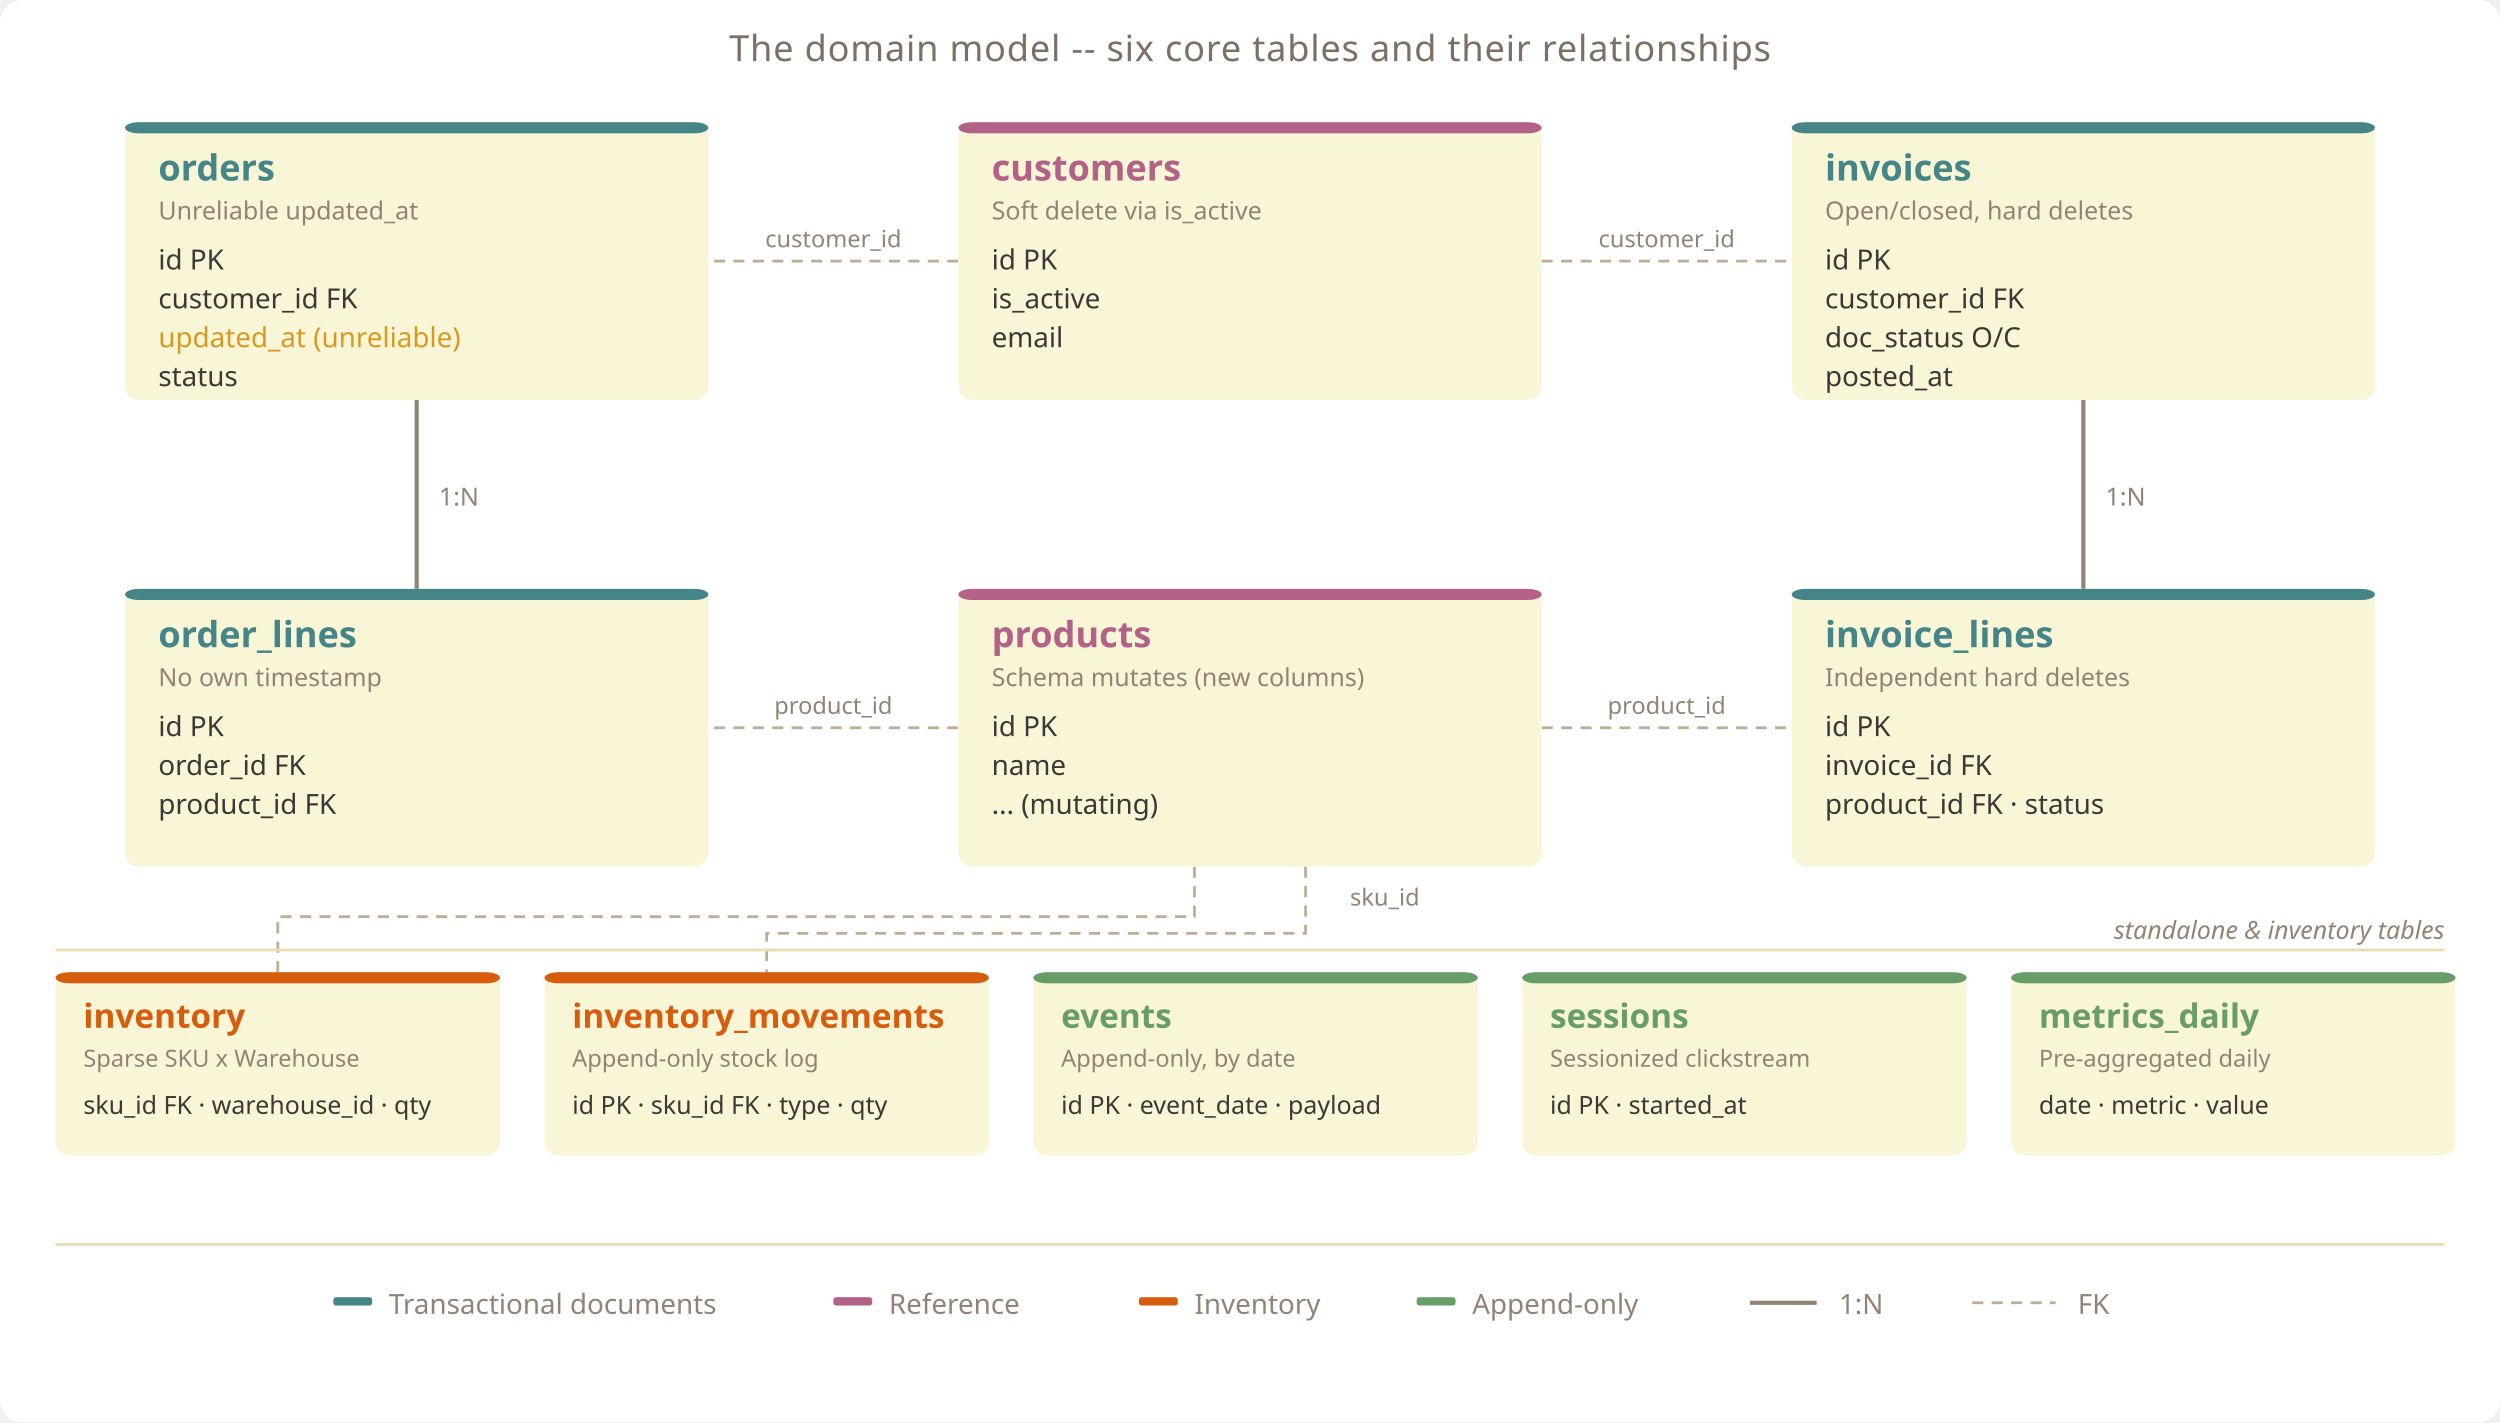
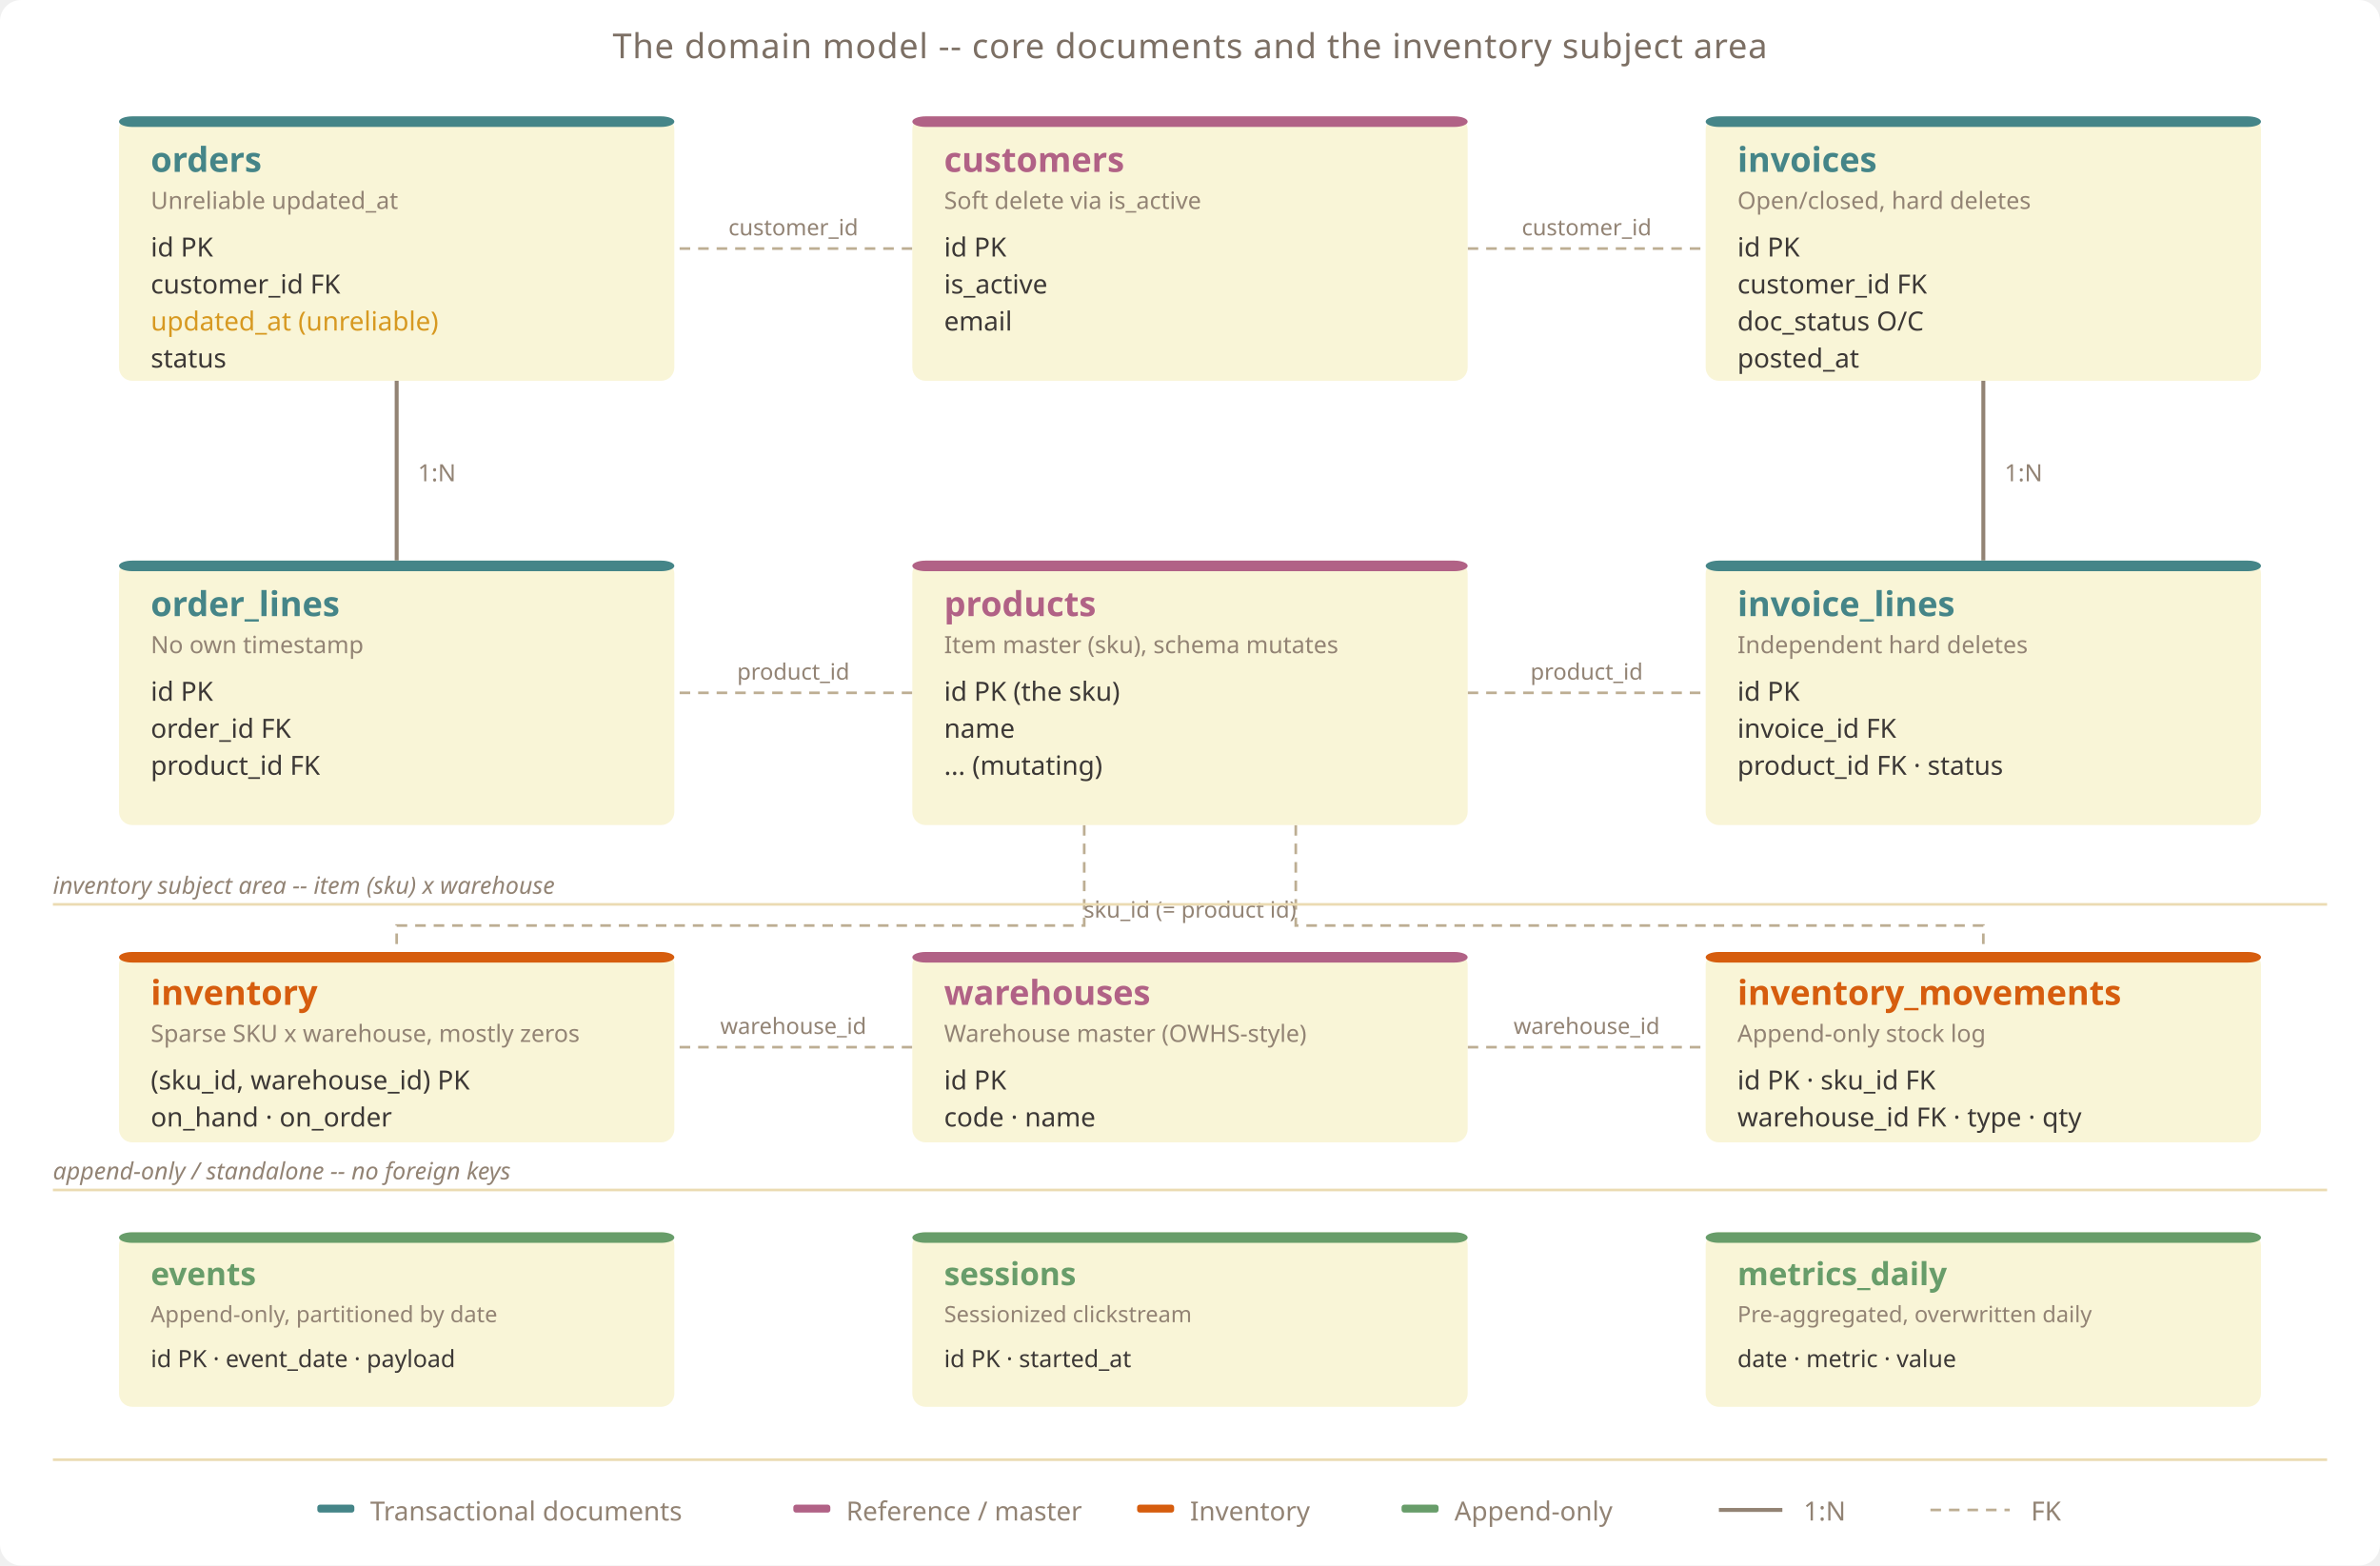
- <svg xmlns="http://www.w3.org/2000/svg" width="900" height="512" viewBox="0 0 900 512">
-   <rect width="900" height="512" fill="#ffffff" rx="8" />
-   <text x="450" y="22" text-anchor="middle" fill="#7c6f64" font-family="'Segoe UI', system-ui, sans-serif" font-size="13" letter-spacing="0.3">The domain model -- six core tables and their relationships</text>
+ <svg xmlns="http://www.w3.org/2000/svg" width="900" height="592" viewBox="0 0 900 592">
+   <rect width="900" height="592" fill="#ffffff" rx="8" />
+   <text x="450" y="22" text-anchor="middle" fill="#7c6f64" font-family="'Segoe UI', system-ui, sans-serif" font-size="13" letter-spacing="0.3">The domain model -- core documents and the inventory subject area</text>
  <line x1="150" y1="144" x2="150" y2="212" stroke="#928374" stroke-width="1.5" />
  <text x="158" y="182" fill="#928374" font-family="'Segoe UI', system-ui, sans-serif" font-size="9">1:N</text>
  <line x1="750" y1="144" x2="750" y2="212" stroke="#928374" stroke-width="1.5" />
  <text x="758" y="182" fill="#928374" font-family="'Segoe UI', system-ui, sans-serif" font-size="9">1:N</text>
  <line x1="345" y1="94" x2="255" y2="94" stroke="#bdae93" stroke-width="1" stroke-dasharray="4,3" />
  <text x="300" y="89" text-anchor="middle" fill="#928374" font-family="'Segoe UI', system-ui, sans-serif" font-size="8.5">customer_id</text>
  <line x1="555" y1="94" x2="645" y2="94" stroke="#bdae93" stroke-width="1" stroke-dasharray="4,3" />
  <text x="600" y="89" text-anchor="middle" fill="#928374" font-family="'Segoe UI', system-ui, sans-serif" font-size="8.5">customer_id</text>
  <line x1="345" y1="262" x2="255" y2="262" stroke="#bdae93" stroke-width="1" stroke-dasharray="4,3" />
  <text x="300" y="257" text-anchor="middle" fill="#928374" font-family="'Segoe UI', system-ui, sans-serif" font-size="8.5">product_id</text>
  <line x1="555" y1="262" x2="645" y2="262" stroke="#bdae93" stroke-width="1" stroke-dasharray="4,3" />
  <text x="600" y="257" text-anchor="middle" fill="#928374" font-family="'Segoe UI', system-ui, sans-serif" font-size="8.5">product_id</text>
-   <path d="M 430 312 L 430 330 L 100 330 L 100 350" stroke="#bdae93" stroke-width="1" fill="none" stroke-dasharray="4,3" />
-   <path d="M 470 312 L 470 336 L 276 336 L 276 350" stroke="#bdae93" stroke-width="1" fill="none" stroke-dasharray="4,3" />
-   <text x="486" y="326" fill="#928374" font-family="'Segoe UI', system-ui, sans-serif" font-size="8.5">sku_id</text>
+   <path d="M 410 312 L 410 350 L 150 350 L 150 360" stroke="#bdae93" stroke-width="1" fill="none" stroke-dasharray="4,3" />
+   <path d="M 490 312 L 490 350 L 750 350 L 750 360" stroke="#bdae93" stroke-width="1" fill="none" stroke-dasharray="4,3" />
+   <text x="450" y="347" text-anchor="middle" fill="#928374" font-family="'Segoe UI', system-ui, sans-serif" font-size="8.5">sku_id (= product id)</text>
+   <line x1="345" y1="396" x2="255" y2="396" stroke="#bdae93" stroke-width="1" stroke-dasharray="4,3" />
+   <text x="300" y="391" text-anchor="middle" fill="#928374" font-family="'Segoe UI', system-ui, sans-serif" font-size="8.5">warehouse_id</text>
+   <line x1="555" y1="396" x2="645" y2="396" stroke="#bdae93" stroke-width="1" stroke-dasharray="4,3" />
+   <text x="600" y="391" text-anchor="middle" fill="#928374" font-family="'Segoe UI', system-ui, sans-serif" font-size="8.5">warehouse_id</text>
  <rect x="45" y="44" width="210" height="100" fill="#f9f5d7" rx="5" />
  <rect x="45" y="44" width="210" height="4" fill="#458588" rx="5" />
  <text x="57" y="65" fill="#458588" font-family="'Segoe UI', system-ui, sans-serif" font-size="13" font-weight="600">orders</text>
  <text x="57" y="79" fill="#928374" font-family="'Segoe UI', system-ui, sans-serif" font-size="9">Unreliable updated_at</text>
  <text x="57" y="97" fill="#3c3836" font-family="'Segoe UI', system-ui, sans-serif" font-size="10">id PK</text>
  <text x="57" y="111" fill="#3c3836" font-family="'Segoe UI', system-ui, sans-serif" font-size="10">customer_id FK</text>
  <text x="57" y="125" fill="#d79921" font-family="'Segoe UI', system-ui, sans-serif" font-size="10">updated_at (unreliable)</text>
  <text x="57" y="139" fill="#3c3836" font-family="'Segoe UI', system-ui, sans-serif" font-size="10">status</text>
  <rect x="345" y="44" width="210" height="100" fill="#f9f5d7" rx="5" />
  <rect x="345" y="44" width="210" height="4" fill="#b16286" rx="5" />
  <text x="357" y="65" fill="#b16286" font-family="'Segoe UI', system-ui, sans-serif" font-size="13" font-weight="600">customers</text>
  <text x="357" y="79" fill="#928374" font-family="'Segoe UI', system-ui, sans-serif" font-size="9">Soft delete via is_active</text>
  <text x="357" y="97" fill="#3c3836" font-family="'Segoe UI', system-ui, sans-serif" font-size="10">id PK</text>
  <text x="357" y="111" fill="#3c3836" font-family="'Segoe UI', system-ui, sans-serif" font-size="10">is_active</text>
  <text x="357" y="125" fill="#3c3836" font-family="'Segoe UI', system-ui, sans-serif" font-size="10">email</text>
  <rect x="645" y="44" width="210" height="100" fill="#f9f5d7" rx="5" />
  <rect x="645" y="44" width="210" height="4" fill="#458588" rx="5" />
  <text x="657" y="65" fill="#458588" font-family="'Segoe UI', system-ui, sans-serif" font-size="13" font-weight="600">invoices</text>
  <text x="657" y="79" fill="#928374" font-family="'Segoe UI', system-ui, sans-serif" font-size="9">Open/closed, hard deletes</text>
  <text x="657" y="97" fill="#3c3836" font-family="'Segoe UI', system-ui, sans-serif" font-size="10">id PK</text>
  <text x="657" y="111" fill="#3c3836" font-family="'Segoe UI', system-ui, sans-serif" font-size="10">customer_id FK</text>
  <text x="657" y="125" fill="#3c3836" font-family="'Segoe UI', system-ui, sans-serif" font-size="10">doc_status O/C</text>
  <text x="657" y="139" fill="#3c3836" font-family="'Segoe UI', system-ui, sans-serif" font-size="10">posted_at</text>
  <rect x="45" y="212" width="210" height="100" fill="#f9f5d7" rx="5" />
  <rect x="45" y="212" width="210" height="4" fill="#458588" rx="5" />
  <text x="57" y="233" fill="#458588" font-family="'Segoe UI', system-ui, sans-serif" font-size="13" font-weight="600">order_lines</text>
  <text x="57" y="247" fill="#928374" font-family="'Segoe UI', system-ui, sans-serif" font-size="9">No own timestamp</text>
  <text x="57" y="265" fill="#3c3836" font-family="'Segoe UI', system-ui, sans-serif" font-size="10">id PK</text>
  <text x="57" y="279" fill="#3c3836" font-family="'Segoe UI', system-ui, sans-serif" font-size="10">order_id FK</text>
  <text x="57" y="293" fill="#3c3836" font-family="'Segoe UI', system-ui, sans-serif" font-size="10">product_id FK</text>
  <rect x="345" y="212" width="210" height="100" fill="#f9f5d7" rx="5" />
  <rect x="345" y="212" width="210" height="4" fill="#b16286" rx="5" />
  <text x="357" y="233" fill="#b16286" font-family="'Segoe UI', system-ui, sans-serif" font-size="13" font-weight="600">products</text>
-   <text x="357" y="247" fill="#928374" font-family="'Segoe UI', system-ui, sans-serif" font-size="9">Schema mutates (new columns)</text>
-   <text x="357" y="265" fill="#3c3836" font-family="'Segoe UI', system-ui, sans-serif" font-size="10">id PK</text>
+   <text x="357" y="247" fill="#928374" font-family="'Segoe UI', system-ui, sans-serif" font-size="9">Item master (sku), schema mutates</text>
+   <text x="357" y="265" fill="#3c3836" font-family="'Segoe UI', system-ui, sans-serif" font-size="10">id PK  (the sku)</text>
  <text x="357" y="279" fill="#3c3836" font-family="'Segoe UI', system-ui, sans-serif" font-size="10">name</text>
  <text x="357" y="293" fill="#3c3836" font-family="'Segoe UI', system-ui, sans-serif" font-size="10">... (mutating)</text>
  <rect x="645" y="212" width="210" height="100" fill="#f9f5d7" rx="5" />
  <rect x="645" y="212" width="210" height="4" fill="#458588" rx="5" />
  <text x="657" y="233" fill="#458588" font-family="'Segoe UI', system-ui, sans-serif" font-size="13" font-weight="600">invoice_lines</text>
  <text x="657" y="247" fill="#928374" font-family="'Segoe UI', system-ui, sans-serif" font-size="9">Independent hard deletes</text>
  <text x="657" y="265" fill="#3c3836" font-family="'Segoe UI', system-ui, sans-serif" font-size="10">id PK</text>
  <text x="657" y="279" fill="#3c3836" font-family="'Segoe UI', system-ui, sans-serif" font-size="10">invoice_id FK</text>
  <text x="657" y="293" fill="#3c3836" font-family="'Segoe UI', system-ui, sans-serif" font-size="10">product_id FK  ·  status</text>
  <line x1="20" y1="342" x2="880" y2="342" stroke="#ebdbb2" stroke-width="1" />
-   <text x="880" y="338" text-anchor="end" fill="#928374" font-family="'Segoe UI', system-ui, sans-serif" font-size="9" font-style="italic">standalone &amp; inventory tables</text>
-   <rect x="20" y="350" width="160" height="66" fill="#f9f5d7" rx="5" />
-   <rect x="20" y="350" width="160" height="4" fill="#d65d0e" rx="5" />
-   <text x="30" y="370" fill="#d65d0e" font-family="'Segoe UI', system-ui, sans-serif" font-size="12" font-weight="600">inventory</text>
-   <text x="30" y="384" fill="#928374" font-family="'Segoe UI', system-ui, sans-serif" font-size="8.5">Sparse SKU x Warehouse</text>
-   <text x="30" y="401" fill="#3c3836" font-family="'Segoe UI', system-ui, sans-serif" font-size="9">sku_id FK · warehouse_id · qty</text>
-   <rect x="196" y="350" width="160" height="66" fill="#f9f5d7" rx="5" />
-   <rect x="196" y="350" width="160" height="4" fill="#d65d0e" rx="5" />
-   <text x="206" y="370" fill="#d65d0e" font-family="'Segoe UI', system-ui, sans-serif" font-size="12" font-weight="600">inventory_movements</text>
-   <text x="206" y="384" fill="#928374" font-family="'Segoe UI', system-ui, sans-serif" font-size="8.5">Append-only stock log</text>
-   <text x="206" y="401" fill="#3c3836" font-family="'Segoe UI', system-ui, sans-serif" font-size="9">id PK · sku_id FK · type · qty</text>
-   <rect x="372" y="350" width="160" height="66" fill="#f9f5d7" rx="5" />
-   <rect x="372" y="350" width="160" height="4" fill="#689d6a" rx="5" />
-   <text x="382" y="370" fill="#689d6a" font-family="'Segoe UI', system-ui, sans-serif" font-size="12" font-weight="600">events</text>
-   <text x="382" y="384" fill="#928374" font-family="'Segoe UI', system-ui, sans-serif" font-size="8.5">Append-only, by date</text>
-   <text x="382" y="401" fill="#3c3836" font-family="'Segoe UI', system-ui, sans-serif" font-size="9">id PK · event_date · payload</text>
-   <rect x="548" y="350" width="160" height="66" fill="#f9f5d7" rx="5" />
-   <rect x="548" y="350" width="160" height="4" fill="#689d6a" rx="5" />
-   <text x="558" y="370" fill="#689d6a" font-family="'Segoe UI', system-ui, sans-serif" font-size="12" font-weight="600">sessions</text>
-   <text x="558" y="384" fill="#928374" font-family="'Segoe UI', system-ui, sans-serif" font-size="8.5">Sessionized clickstream</text>
-   <text x="558" y="401" fill="#3c3836" font-family="'Segoe UI', system-ui, sans-serif" font-size="9">id PK · started_at</text>
-   <rect x="724" y="350" width="160" height="66" fill="#f9f5d7" rx="5" />
-   <rect x="724" y="350" width="160" height="4" fill="#689d6a" rx="5" />
-   <text x="734" y="370" fill="#689d6a" font-family="'Segoe UI', system-ui, sans-serif" font-size="12" font-weight="600">metrics_daily</text>
-   <text x="734" y="384" fill="#928374" font-family="'Segoe UI', system-ui, sans-serif" font-size="8.5">Pre-aggregated daily</text>
-   <text x="734" y="401" fill="#3c3836" font-family="'Segoe UI', system-ui, sans-serif" font-size="9">date · metric · value</text>
-   <line x1="20" y1="448" x2="880" y2="448" stroke="#ebdbb2" stroke-width="1" />
-   <rect x="120" y="467" width="14" height="3" fill="#458588" rx="1" />
-   <text x="140" y="473" fill="#928374" font-family="'Segoe UI', system-ui, sans-serif" font-size="10">Transactional documents</text>
-   <rect x="300" y="467" width="14" height="3" fill="#b16286" rx="1" />
-   <text x="320" y="473" fill="#928374" font-family="'Segoe UI', system-ui, sans-serif" font-size="10">Reference</text>
-   <rect x="410" y="467" width="14" height="3" fill="#d65d0e" rx="1" />
-   <text x="430" y="473" fill="#928374" font-family="'Segoe UI', system-ui, sans-serif" font-size="10">Inventory</text>
-   <rect x="510" y="467" width="14" height="3" fill="#689d6a" rx="1" />
-   <text x="530" y="473" fill="#928374" font-family="'Segoe UI', system-ui, sans-serif" font-size="10">Append-only</text>
-   <line x1="630" y1="469" x2="654" y2="469" stroke="#928374" stroke-width="1.5" />
-   <text x="662" y="473" fill="#928374" font-family="'Segoe UI', system-ui, sans-serif" font-size="10">1:N</text>
-   <line x1="710" y1="469" x2="740" y2="469" stroke="#bdae93" stroke-width="1" stroke-dasharray="4,3" />
-   <text x="748" y="473" fill="#928374" font-family="'Segoe UI', system-ui, sans-serif" font-size="10">FK</text>
+   <text x="20" y="338" fill="#928374" font-family="'Segoe UI', system-ui, sans-serif" font-size="9" font-style="italic">inventory subject area -- item (sku) x warehouse</text>
+   <rect x="45" y="360" width="210" height="72" fill="#f9f5d7" rx="5" />
+   <rect x="45" y="360" width="210" height="4" fill="#d65d0e" rx="5" />
+   <text x="57" y="380" fill="#d65d0e" font-family="'Segoe UI', system-ui, sans-serif" font-size="13" font-weight="600">inventory</text>
+   <text x="57" y="394" fill="#928374" font-family="'Segoe UI', system-ui, sans-serif" font-size="9">Sparse SKU x warehouse, mostly zeros</text>
+   <text x="57" y="412" fill="#3c3836" font-family="'Segoe UI', system-ui, sans-serif" font-size="10">(sku_id, warehouse_id) PK</text>
+   <text x="57" y="426" fill="#3c3836" font-family="'Segoe UI', system-ui, sans-serif" font-size="10">on_hand  ·  on_order</text>
+   <rect x="345" y="360" width="210" height="72" fill="#f9f5d7" rx="5" />
+   <rect x="345" y="360" width="210" height="4" fill="#b16286" rx="5" />
+   <text x="357" y="380" fill="#b16286" font-family="'Segoe UI', system-ui, sans-serif" font-size="13" font-weight="600">warehouses</text>
+   <text x="357" y="394" fill="#928374" font-family="'Segoe UI', system-ui, sans-serif" font-size="9">Warehouse master (OWHS-style)</text>
+   <text x="357" y="412" fill="#3c3836" font-family="'Segoe UI', system-ui, sans-serif" font-size="10">id PK</text>
+   <text x="357" y="426" fill="#3c3836" font-family="'Segoe UI', system-ui, sans-serif" font-size="10">code  ·  name</text>
+   <rect x="645" y="360" width="210" height="72" fill="#f9f5d7" rx="5" />
+   <rect x="645" y="360" width="210" height="4" fill="#d65d0e" rx="5" />
+   <text x="657" y="380" fill="#d65d0e" font-family="'Segoe UI', system-ui, sans-serif" font-size="13" font-weight="600">inventory_movements</text>
+   <text x="657" y="394" fill="#928374" font-family="'Segoe UI', system-ui, sans-serif" font-size="9">Append-only stock log</text>
+   <text x="657" y="412" fill="#3c3836" font-family="'Segoe UI', system-ui, sans-serif" font-size="10">id PK  ·  sku_id FK</text>
+   <text x="657" y="426" fill="#3c3836" font-family="'Segoe UI', system-ui, sans-serif" font-size="10">warehouse_id FK  ·  type  ·  qty</text>
+   <line x1="20" y1="450" x2="880" y2="450" stroke="#ebdbb2" stroke-width="1" />
+   <text x="20" y="446" fill="#928374" font-family="'Segoe UI', system-ui, sans-serif" font-size="9" font-style="italic">append-only / standalone -- no foreign keys</text>
+   <rect x="45" y="466" width="210" height="66" fill="#f9f5d7" rx="5" />
+   <rect x="45" y="466" width="210" height="4" fill="#689d6a" rx="5" />
+   <text x="57" y="486" fill="#689d6a" font-family="'Segoe UI', system-ui, sans-serif" font-size="12" font-weight="600">events</text>
+   <text x="57" y="500" fill="#928374" font-family="'Segoe UI', system-ui, sans-serif" font-size="8.5">Append-only, partitioned by date</text>
+   <text x="57" y="517" fill="#3c3836" font-family="'Segoe UI', system-ui, sans-serif" font-size="9">id PK · event_date · payload</text>
+   <rect x="345" y="466" width="210" height="66" fill="#f9f5d7" rx="5" />
+   <rect x="345" y="466" width="210" height="4" fill="#689d6a" rx="5" />
+   <text x="357" y="486" fill="#689d6a" font-family="'Segoe UI', system-ui, sans-serif" font-size="12" font-weight="600">sessions</text>
+   <text x="357" y="500" fill="#928374" font-family="'Segoe UI', system-ui, sans-serif" font-size="8.5">Sessionized clickstream</text>
+   <text x="357" y="517" fill="#3c3836" font-family="'Segoe UI', system-ui, sans-serif" font-size="9">id PK · started_at</text>
+   <rect x="645" y="466" width="210" height="66" fill="#f9f5d7" rx="5" />
+   <rect x="645" y="466" width="210" height="4" fill="#689d6a" rx="5" />
+   <text x="657" y="486" fill="#689d6a" font-family="'Segoe UI', system-ui, sans-serif" font-size="12" font-weight="600">metrics_daily</text>
+   <text x="657" y="500" fill="#928374" font-family="'Segoe UI', system-ui, sans-serif" font-size="8.5">Pre-aggregated, overwritten daily</text>
+   <text x="657" y="517" fill="#3c3836" font-family="'Segoe UI', system-ui, sans-serif" font-size="9">date · metric · value</text>
+   <line x1="20" y1="552" x2="880" y2="552" stroke="#ebdbb2" stroke-width="1" />
+   <rect x="120" y="569" width="14" height="3" fill="#458588" rx="1" />
+   <text x="140" y="575" fill="#928374" font-family="'Segoe UI', system-ui, sans-serif" font-size="10">Transactional documents</text>
+   <rect x="300" y="569" width="14" height="3" fill="#b16286" rx="1" />
+   <text x="320" y="575" fill="#928374" font-family="'Segoe UI', system-ui, sans-serif" font-size="10">Reference / master</text>
+   <rect x="430" y="569" width="14" height="3" fill="#d65d0e" rx="1" />
+   <text x="450" y="575" fill="#928374" font-family="'Segoe UI', system-ui, sans-serif" font-size="10">Inventory</text>
+   <rect x="530" y="569" width="14" height="3" fill="#689d6a" rx="1" />
+   <text x="550" y="575" fill="#928374" font-family="'Segoe UI', system-ui, sans-serif" font-size="10">Append-only</text>
+   <line x1="650" y1="571" x2="674" y2="571" stroke="#928374" stroke-width="1.5" />
+   <text x="682" y="575" fill="#928374" font-family="'Segoe UI', system-ui, sans-serif" font-size="10">1:N</text>
+   <line x1="730" y1="571" x2="760" y2="571" stroke="#bdae93" stroke-width="1" stroke-dasharray="4,3" />
+   <text x="768" y="575" fill="#928374" font-family="'Segoe UI', system-ui, sans-serif" font-size="10">FK</text>
</svg>
